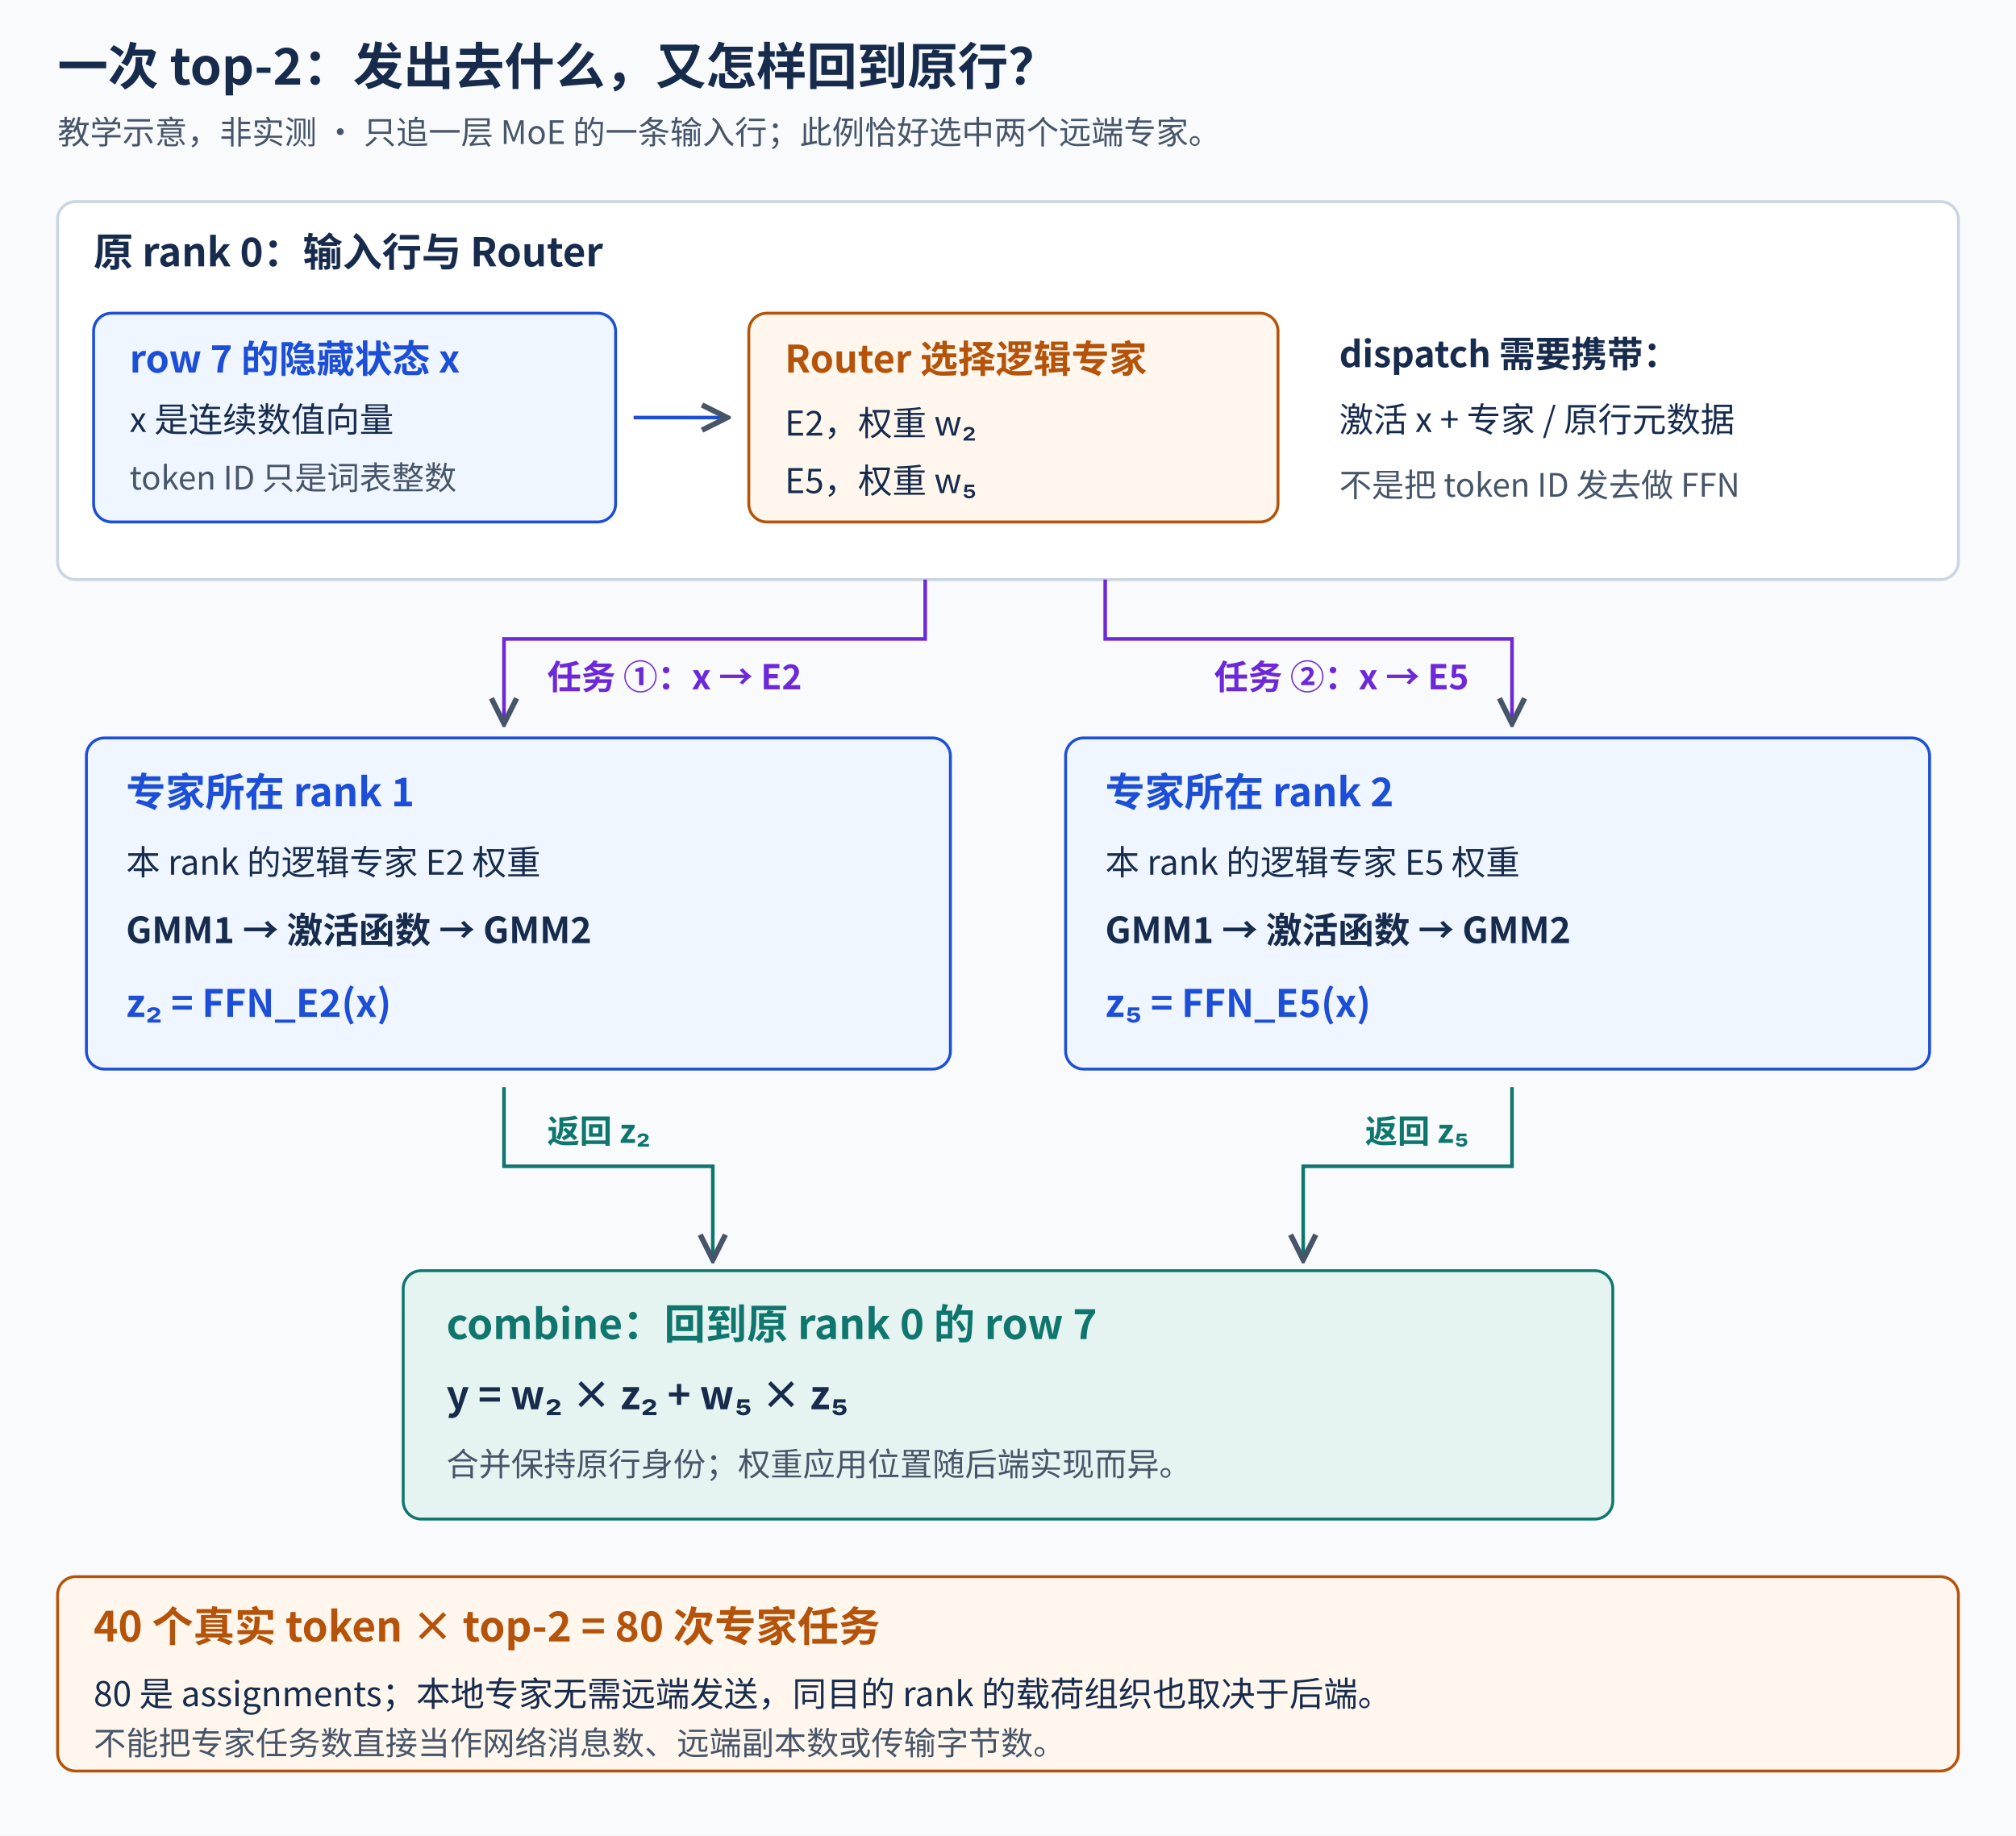
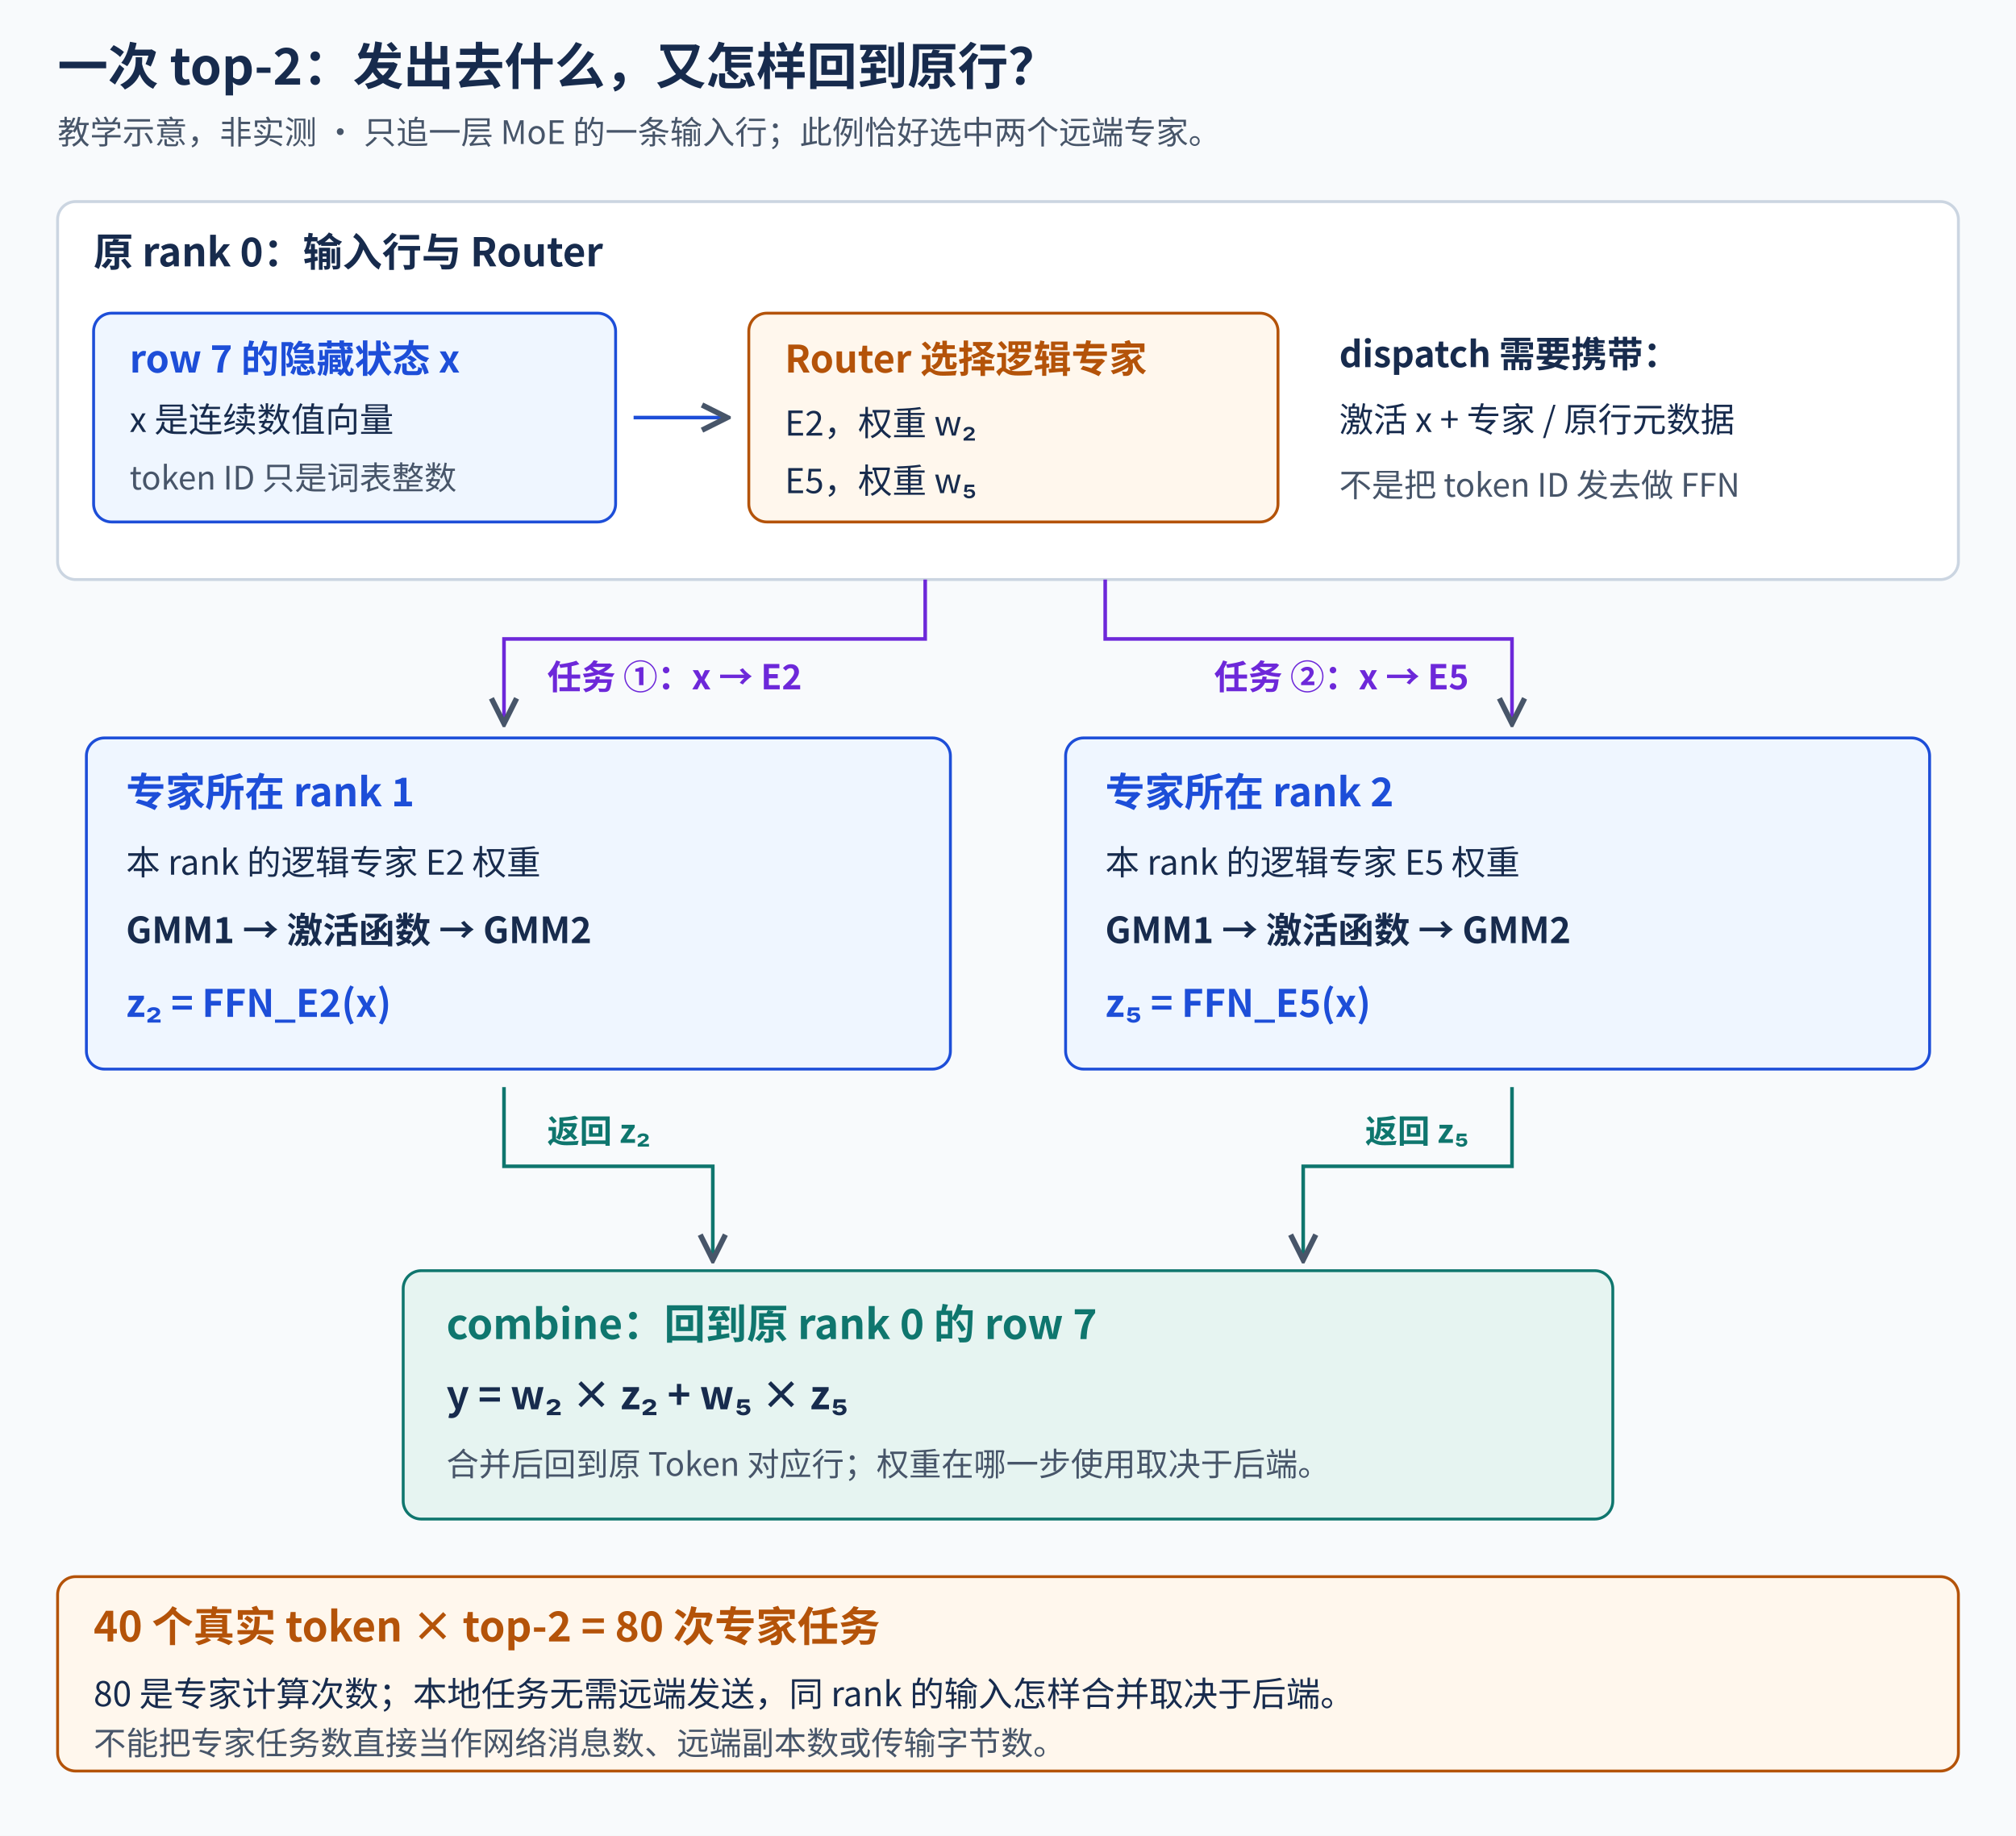
<svg xmlns="http://www.w3.org/2000/svg" width="1120" height="1020" viewBox="0 0 1120 1020" role="img" aria-labelledby="title desc">
  <defs>
    <style>text{font-family:-apple-system,BlinkMacSystemFont,"PingFang SC","Microsoft YaHei","Noto Sans CJK SC",sans-serif} .t{fill:#172b4d} .muted{fill:#475569}</style>
    <marker id="arrow" markerWidth="9" markerHeight="9" refX="8" refY="4.5" orient="auto">
      <path d="M1 1L8 4.5L1 8" fill="none" stroke="#475569" stroke-width="1.5" />
    </marker>
  </defs>
  <rect width="1120" height="1020" fill="#f8fafc" />
  <text x="32" y="47" font-size="28" fill="#172b4d" font-weight="700">一次 top-2：发出去什么，又怎样回到原行？</text>
  <text x="32" y="80" font-size="18" fill="#475569" font-weight="400">教学示意，非实测 · 只追一层 MoE 的一条输入行；此例恰好选中两个远端专家。</text>
  <rect x="32" y="112" width="1056" height="210" rx="10" fill="#fff" stroke="#cbd5e1" stroke-width="1.6" />
  <text x="52" y="148" font-size="22" fill="#172b4d" font-weight="700">原 rank 0：输入行与 Router</text>
  <rect x="52" y="174" width="290" height="116" rx="10" fill="#eff6ff" stroke="#1d4ed8" stroke-width="1.6" />
  <text x="72" y="207" font-size="21" fill="#1d4ed8" font-weight="600">row 7 的隐藏状态 x</text>
  <text x="72" y="240" font-size="19" fill="#172b4d" font-weight="400">x 是连续数值向量</text>
  <text x="72" y="272" font-size="18" fill="#475569" font-weight="400">token ID 只是词表整数</text>
  <path d="M352 232L404 232" fill="none" stroke="#1d4ed8" stroke-width="2" marker-end="url(#arrow)" />
  <rect x="416" y="174" width="294" height="116" rx="10" fill="#fff7ed" stroke="#b45309" stroke-width="1.6" />
  <text x="436" y="207" font-size="21" fill="#b45309" font-weight="600">Router 选择逻辑专家</text>
  <text x="436" y="242" font-size="19" fill="#172b4d" font-weight="400">E2，权重 w₂</text>
  <text x="436" y="274" font-size="19" fill="#172b4d" font-weight="400">E5，权重 w₅</text>
  <text x="744" y="204" font-size="20" fill="#172b4d" font-weight="600">dispatch 需要携带：</text>
  <text x="744" y="240" font-size="19" fill="#172b4d" font-weight="400">激活 x + 专家 / 原行元数据</text>
  <text x="744" y="276" font-size="18" fill="#475569" font-weight="400">不是把 token ID 发去做 FFN</text>
  <path d="M514 322L514 355L280 355L280 402" fill="none" stroke="#6d28d9" stroke-width="2" marker-end="url(#arrow)" />
  <path d="M614 322L614 355L840 355L840 402" fill="none" stroke="#6d28d9" stroke-width="2" marker-end="url(#arrow)" />
  <text x="304" y="383" font-size="19" fill="#6d28d9" font-weight="600">任务 ①：x → E2</text>
  <text x="816" y="383" font-size="19" fill="#6d28d9" font-weight="600" text-anchor="end">任务 ②：x → E5</text>
  <rect x="48" y="410" width="480" height="184" rx="10" fill="#eff6ff" stroke="#1d4ed8" stroke-width="1.6" />
  <text x="70" y="448" font-size="22" fill="#1d4ed8" font-weight="700">专家所在 rank 1</text>
  <text x="70" y="486" font-size="19" fill="#172b4d" font-weight="400">本 rank 的逻辑专家 E2 权重</text>
  <text x="70" y="524" font-size="20" fill="#172b4d" font-weight="600">GMM1 → 激活函数 → GMM2</text>
  <text x="70" y="565" font-size="21" fill="#1d4ed8" font-weight="600">z₂ = FFN_E2(x)</text>
  <rect x="592" y="410" width="480" height="184" rx="10" fill="#eff6ff" stroke="#1d4ed8" stroke-width="1.6" />
  <text x="614" y="448" font-size="22" fill="#1d4ed8" font-weight="700">专家所在 rank 2</text>
  <text x="614" y="486" font-size="19" fill="#172b4d" font-weight="400">本 rank 的逻辑专家 E5 权重</text>
  <text x="614" y="524" font-size="20" fill="#172b4d" font-weight="600">GMM1 → 激活函数 → GMM2</text>
  <text x="614" y="565" font-size="21" fill="#1d4ed8" font-weight="600">z₅ = FFN_E5(x)</text>
  <path d="M280 604L280 648L396 648L396 700" fill="none" stroke="#0f766e" stroke-width="2" marker-end="url(#arrow)" />
  <path d="M840 604L840 648L724 648L724 700" fill="none" stroke="#0f766e" stroke-width="2" marker-end="url(#arrow)" />
  <text x="304" y="635" font-size="18" fill="#0f766e" font-weight="600">返回 z₂</text>
  <text x="816" y="635" font-size="18" fill="#0f766e" font-weight="600" text-anchor="end">返回 z₅</text>
  <rect x="224" y="706" width="672" height="138" rx="10" fill="#e6f4f1" stroke="#0f766e" stroke-width="1.6" />
  <text x="248" y="744" font-size="23" fill="#0f766e" font-weight="700">combine：回到原 rank 0 的 row 7</text>
  <text x="248" y="783" font-size="22" fill="#172b4d" font-weight="600">y = w₂ × z₂ + w₅ × z₅</text>
-   <text x="248" y="820" font-size="18" fill="#475569" font-weight="400">合并保持原行身份；权重应用位置随后端实现而异。</text>
+   <text x="248" y="820" font-size="18" fill="#475569" font-weight="400">合并后回到原 Token 对应行；权重在哪一步使用取决于后端。</text>
  <rect x="32" y="876" width="1056" height="108" rx="10" fill="#fff7ed" stroke="#b45309" stroke-width="1.6" />
  <text x="52" y="912" font-size="23" fill="#b45309" font-weight="700">40 个真实 token × top-2 = 80 次专家任务</text>
-   <text x="52" y="948" font-size="19" fill="#172b4d" font-weight="400">80 是 assignments；本地专家无需远端发送，同目的 rank 的载荷组织也取决于后端。</text>
+   <text x="52" y="948" font-size="19" fill="#172b4d" font-weight="400">80 是专家计算次数；本地任务无需远端发送，同 rank 的输入怎样合并取决于后端。</text>
  <text x="52" y="975" font-size="18" fill="#475569" font-weight="400">不能把专家任务数直接当作网络消息数、远端副本数或传输字节数。</text>
</svg>
